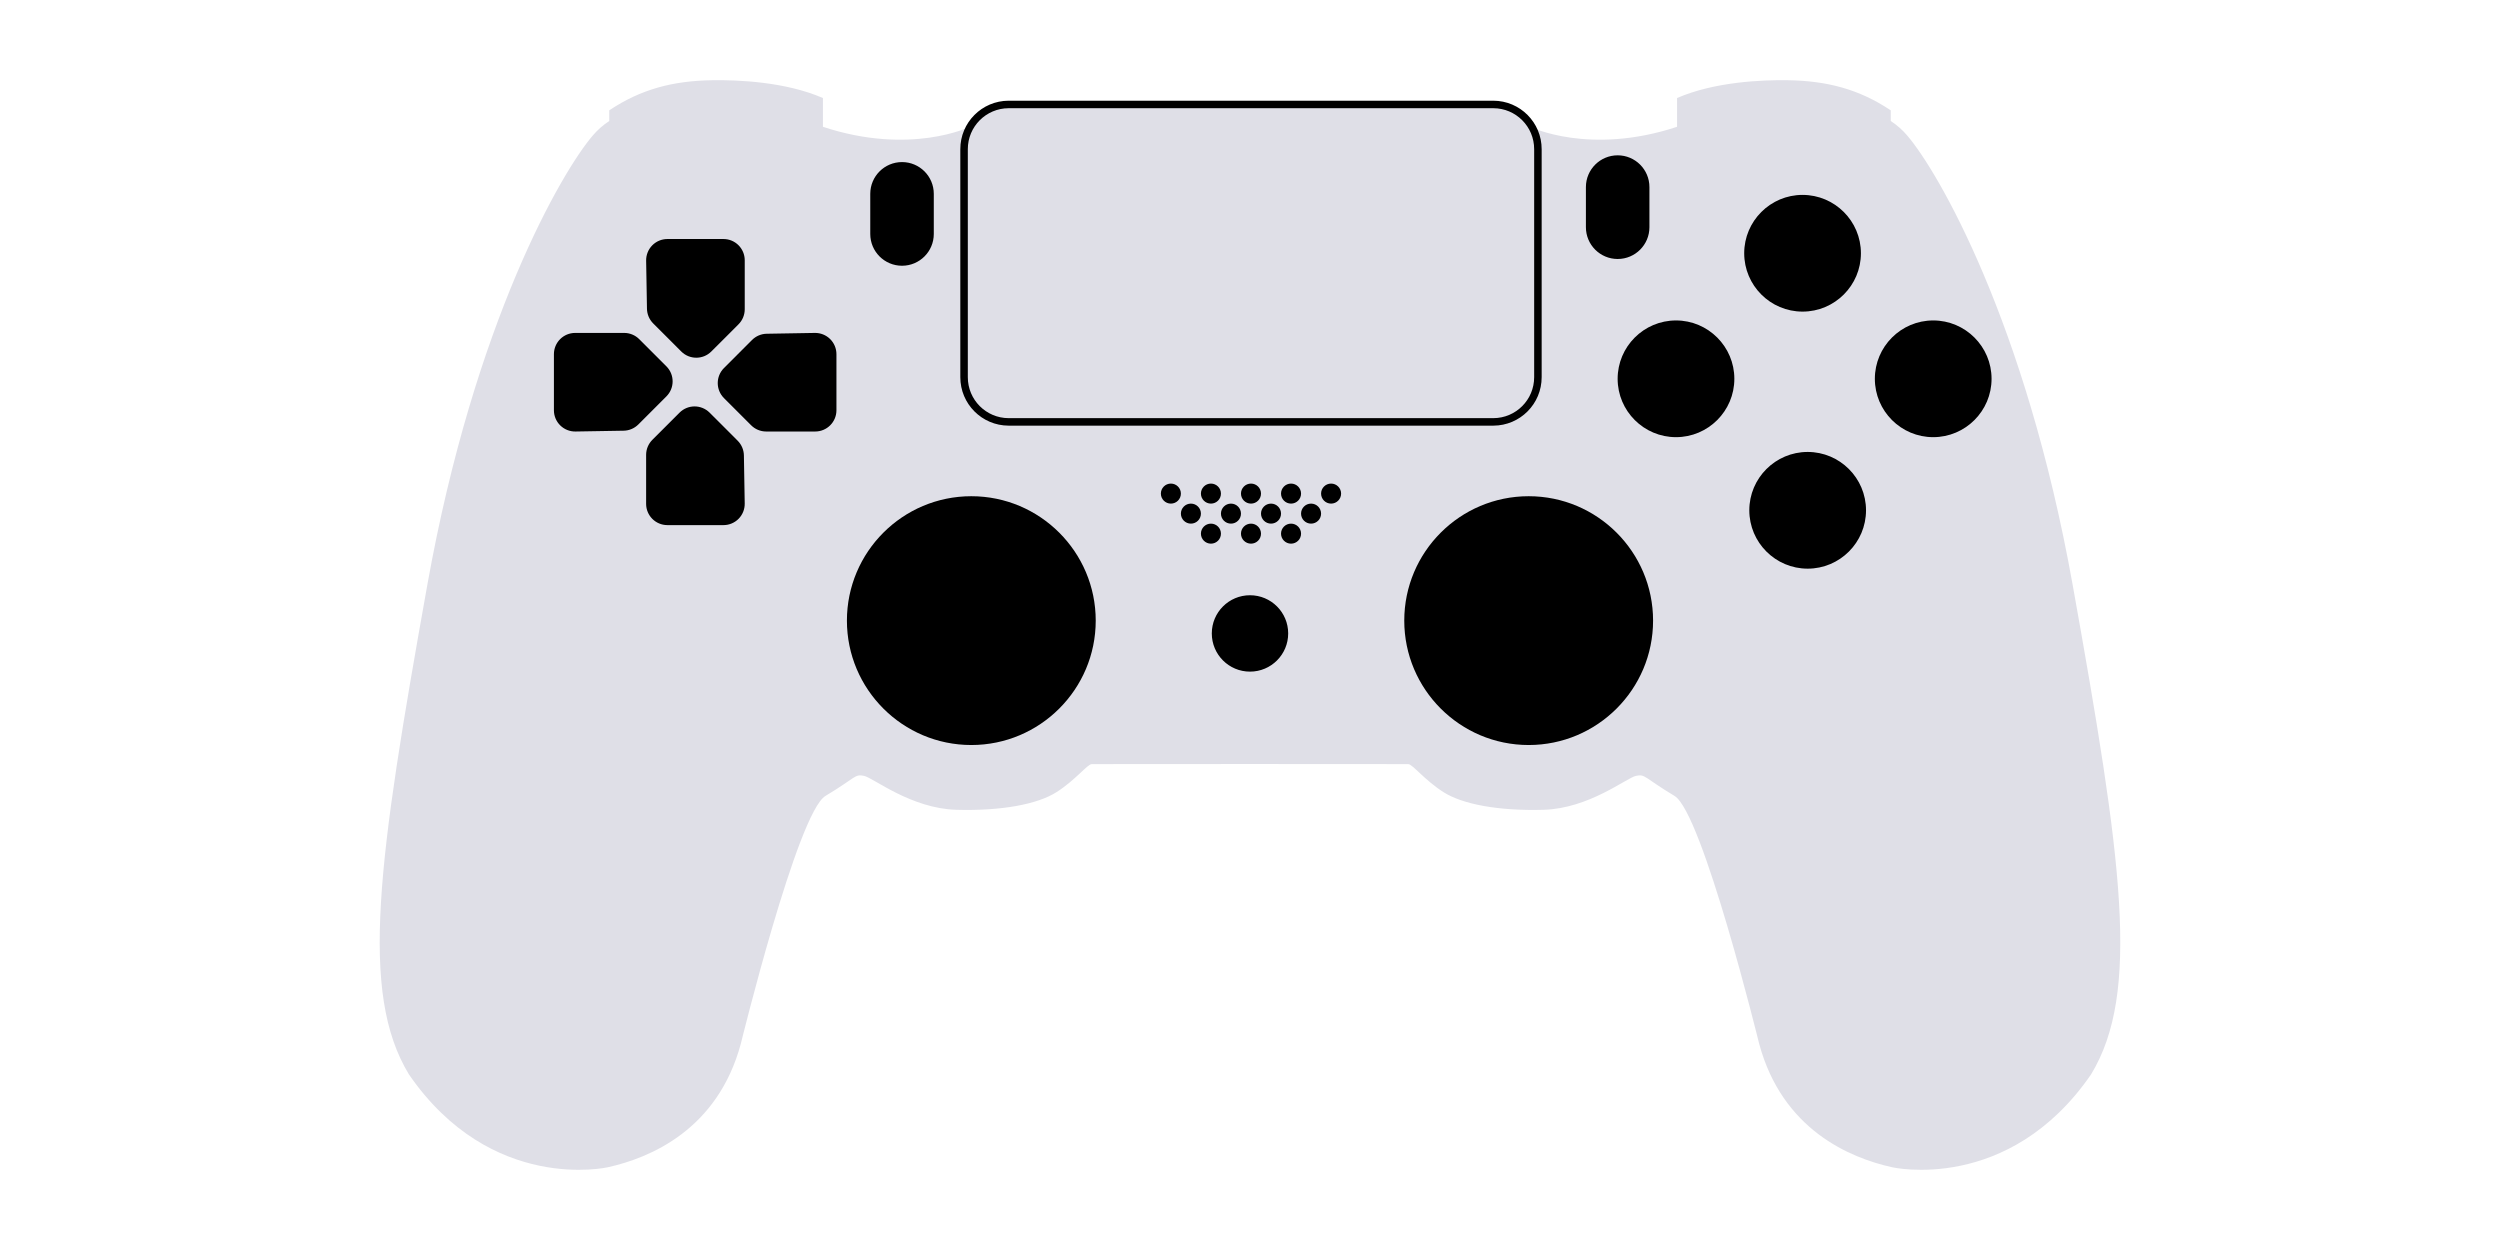
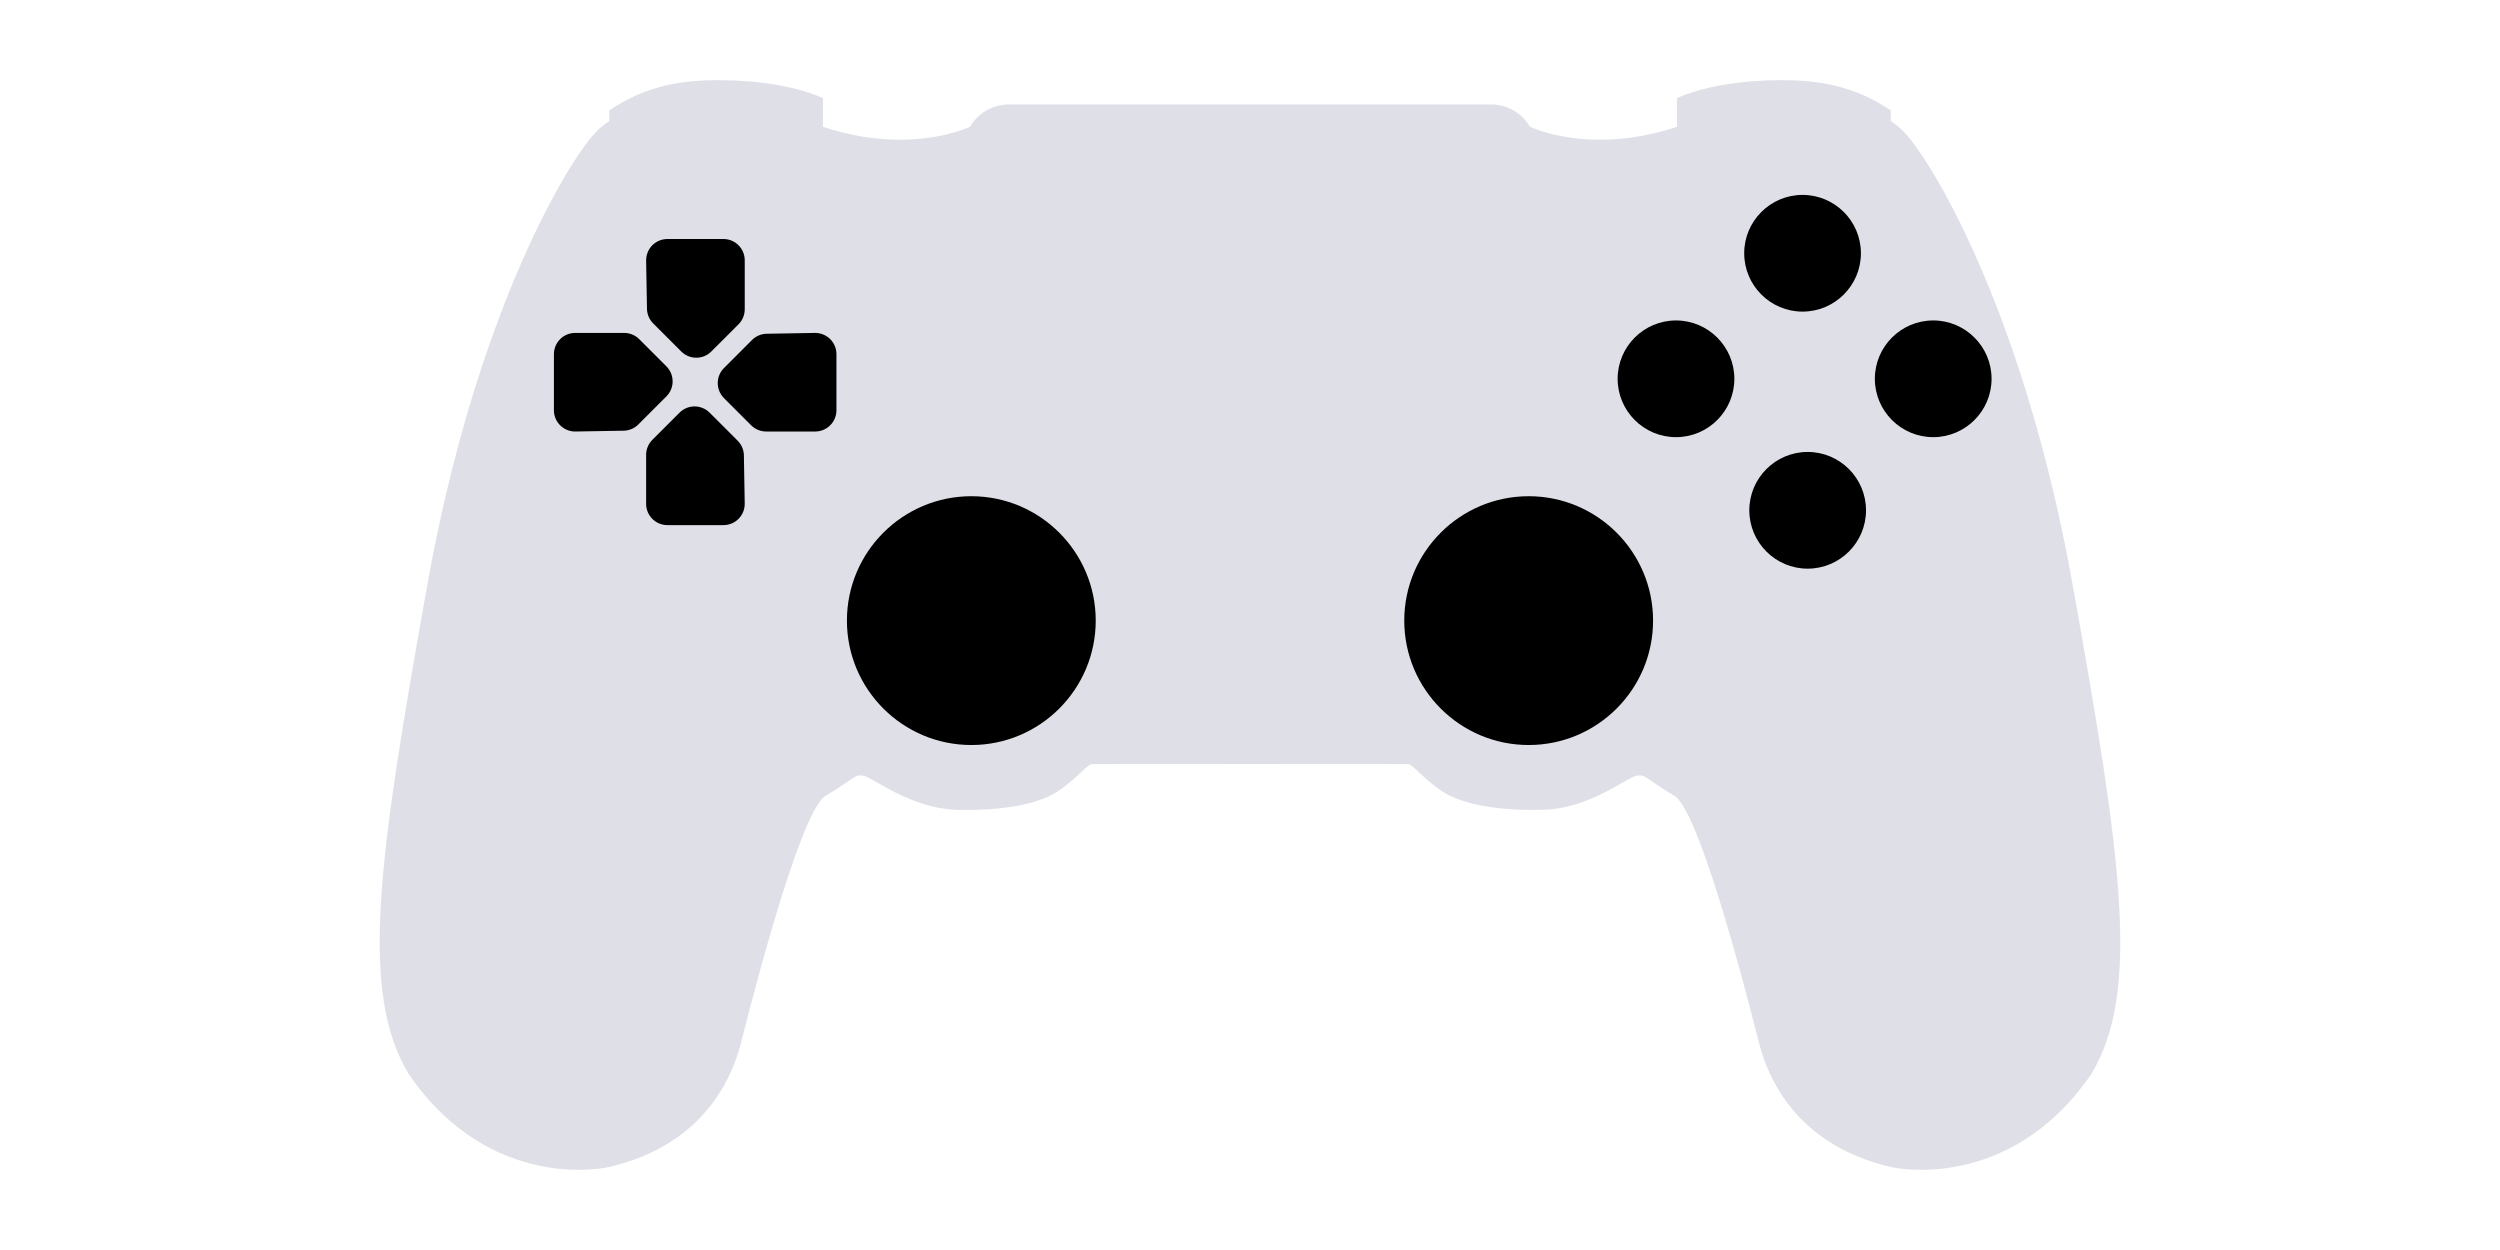
<svg xmlns="http://www.w3.org/2000/svg" xml:space="preserve" width="1000" height="500" version="1.1" id="svg21">
  <defs id="defs21" />
  <path d="M284.876 32.088c-15.748.245-28.537 3.601-41.183 12.053v4.261a30.7 30.7 0 0 0-6.625 5.854c-12.247 14.289-47.273 74.292-66.125 179.623-19.748 110.336-27.253 163.084-7.377 195.875 32.972 47.877 79.598 37.144 79.598 37.144 16.92-3.757 43.888-15.017 53.16-49.38 0 0 22.67-92.43 33.854-99.141 12.248-7.35 11.656-8.85 15.433-8.033s18.78 13.064 36.95 13.574c18.168.51 32.457-2.245 40.011-7.043s12.35-11.127 14.086-11.229c.809-.047 125.712-.057 126.68 0 1.736.102 6.532 6.431 14.086 11.229s21.842 7.553 40.011 7.043 33.173-12.757 36.95-13.574c3.777-.816 3.185.683 15.433 8.033 11.183 6.711 33.854 99.14 33.854 99.14 9.272 34.364 36.24 45.624 53.16 49.381 0 0 46.626 10.733 79.598-37.144 19.876-32.79 12.37-85.54-7.377-195.875-18.852-105.331-53.878-165.334-66.125-179.623a30.7 30.7 0 0 0-6.625-5.854v-4.261c-12.646-8.452-25.435-11.808-41.184-12.053h-.002c-9.966-.156-29.159.544-44.295 7.125V50.72c-35.14 11.613-58.738 0-58.738 0l-.049.111a17.87 17.87 0 0 0-15.488-9.047H403.449a17.87 17.87 0 0 0-15.488 9.047l-.049-.111s-23.597 11.613-58.738 0V39.213c-15.136-6.581-34.329-7.28-44.295-7.125z" style="fill:#dfdfe7;fill-opacity:1" id="path1" />
  <g fill="none" stroke="#747474" stroke-width="2" style="fill:#000;stroke:#000" id="g5">
    <path d="M266.95 96.607h22.444a7.5 7.5 0 0 1 7.5 7.5v19.613a7.5 7.5 0 0 1-2.2 5.3l-10.877 10.872a7.5 7.5 0 0 1-10.6 0l-11.237-11.235a7.5 7.5 0 0 1-2.194-5.172l-.328-19.254a7.5 7.5 0 0 1 7.493-7.624z" data-name="路径 11" style="fill:#000;fill-opacity:1;stroke:#000;stroke-opacity:1" id="path2" />
    <path d="M333.576 141.664v22.443a7.5 7.5 0 0 1-7.5 7.5h-19.61a7.5 7.5 0 0 1-5.3-2.2L290.29 158.53a7.5 7.5 0 0 1 0-10.6l11.237-11.237a7.5 7.5 0 0 1 5.17-2.194l19.26-.329a7.5 7.5 0 0 1 7.62 7.494z" data-name="路径 12" style="fill:#000;fill-opacity:1;stroke:#000;stroke-opacity:1" id="path3" />
    <path d="M222.566 164.107v-22.442a7.5 7.5 0 0 1 7.5-7.495h19.613a7.5 7.5 0 0 1 5.3 2.2l10.878 10.878a7.5 7.5 0 0 1 0 10.6l-11.237 11.236a7.5 7.5 0 0 1-5.171 2.195l-19.254.328a7.5 7.5 0 0 1-7.63-7.5z" data-name="路径 13" style="fill:#000;fill-opacity:1;stroke:#000;stroke-opacity:1" id="path4" />
    <path d="M289.394 209.046H266.95a7.5 7.5 0 0 1-7.5-7.495v-19.613a7.5 7.5 0 0 1 2.2-5.3l10.879-10.877a7.5 7.5 0 0 1 10.6 0l11.236 11.237a7.5 7.5 0 0 1 2.194 5.172l.328 19.254a7.5 7.5 0 0 1-7.494 7.622z" data-name="路径 14" style="fill:#000;fill-opacity:1;stroke:#000;stroke-opacity:1" id="path5" />
  </g>
  <path d="M721.025 77.958c-12.874 0-23.344 10.47-23.344 23.344s10.47 23.342 23.344 23.342 23.342-10.467 23.342-23.342-10.468-23.343-23.342-23.343m-50.627 50.22c-12.874 0-23.344 10.469-23.344 23.343s10.47 23.344 23.344 23.344 23.342-10.47 23.342-23.344-10.468-23.344-23.342-23.344m102.887 0c-12.875 0-23.344 10.469-23.344 23.343s10.47 23.344 23.344 23.344 23.34-10.47 23.34-23.344-10.466-23.344-23.34-23.344m-50.22 52.601c-12.873 0-23.343 10.47-23.343 23.344s10.47 23.342 23.344 23.342 23.342-10.468 23.342-23.342-10.468-23.344-23.342-23.344" style="baseline-shift:baseline;display:inline;overflow:visible;vector-effect:none;fill:#000;stop-color:#000" id="path6" />
-   <circle cx="499.996" cy="253.374" r="14.551" fill="none" stroke="#747474" stroke-width="1.455" data-name="椭圆 2218" style="fill:#000;fill-opacity:1;stroke:#000;stroke-opacity:1" id="circle6" />
-   <g fill="none" stroke="#747474" stroke-width="2" style="fill:#000;stroke:#000" id="g7">
-     <rect width="23.408" height="39.467" x="635.363" y="63.128" data-name="矩形 23" rx="11.704" style="fill:#000;fill-opacity:1;stroke:#000;stroke-opacity:1" id="rect6" />
-     <rect width="23.408" height="39.467" x="349.107" y="65.831" data-name="矩形 742" rx="11.704" style="fill:#000;fill-opacity:1;stroke:#000;stroke-opacity:1" id="rect7" />
-   </g>
-   <path fill="none" stroke="#747474" stroke-width="3" d="M403.449 41.785h193.894a17.867 17.867 0 0 1 17.822 17.91v91.155a17.867 17.867 0 0 1-17.822 17.91H403.449a17.867 17.867 0 0 1-17.822-17.91V59.696a17.867 17.867 0 0 1 17.822-17.911z" data-name="路径 3398" style="stroke:#000;stroke-opacity:1" id="path7" />
-   <g style="fill:#000" transform="translate(79.212 33.525)scale(.83682)" id="g18">
-     <circle cx="465.022" cy="195.876" r="4.786" style="font-variation-settings:normal;opacity:1;vector-effect:none;fill:#000;fill-opacity:1;fill-rule:evenodd;stroke-width:26.457;stroke-linecap:butt;stroke-linejoin:miter;stroke-miterlimit:4;stroke-dasharray:none;stroke-dashoffset:0;stroke-opacity:1;-inkscape-stroke:none;stop-color:#000;stop-opacity:1" id="circle7" />
-     <circle cx="474.595" cy="205.449" r="4.786" style="font-variation-settings:normal;opacity:1;vector-effect:none;fill:#000;fill-opacity:1;fill-rule:evenodd;stroke-width:26.457;stroke-linecap:butt;stroke-linejoin:miter;stroke-miterlimit:4;stroke-dasharray:none;stroke-dashoffset:0;stroke-opacity:1;-inkscape-stroke:none;stop-color:#000;stop-opacity:1" id="circle8" />
-     <circle cx="484.168" cy="195.876" r="4.786" style="font-variation-settings:normal;opacity:1;vector-effect:none;fill:#000;fill-opacity:1;fill-rule:evenodd;stroke-width:26.457;stroke-linecap:butt;stroke-linejoin:miter;stroke-miterlimit:4;stroke-dasharray:none;stroke-dashoffset:0;stroke-opacity:1;-inkscape-stroke:none;stop-color:#000;stop-opacity:1" id="circle9" />
-     <circle cx="493.741" cy="205.449" r="4.786" style="font-variation-settings:normal;opacity:1;vector-effect:none;fill:#000;fill-opacity:1;fill-rule:evenodd;stroke-width:26.457;stroke-linecap:butt;stroke-linejoin:miter;stroke-miterlimit:4;stroke-dasharray:none;stroke-dashoffset:0;stroke-opacity:1;-inkscape-stroke:none;stop-color:#000;stop-opacity:1" id="circle10" />
-     <circle cx="503.314" cy="195.876" r="4.786" style="font-variation-settings:normal;opacity:1;vector-effect:none;fill:#000;fill-opacity:1;fill-rule:evenodd;stroke-width:26.457;stroke-linecap:butt;stroke-linejoin:miter;stroke-miterlimit:4;stroke-dasharray:none;stroke-dashoffset:0;stroke-opacity:1;-inkscape-stroke:none;stop-color:#000;stop-opacity:1" id="circle11" />
-     <circle cx="512.887" cy="205.449" r="4.786" style="font-variation-settings:normal;opacity:1;vector-effect:none;fill:#000;fill-opacity:1;fill-rule:evenodd;stroke-width:26.457;stroke-linecap:butt;stroke-linejoin:miter;stroke-miterlimit:4;stroke-dasharray:none;stroke-dashoffset:0;stroke-opacity:1;-inkscape-stroke:none;stop-color:#000;stop-opacity:1" id="circle12" />
-     <circle cx="522.459" cy="195.876" r="4.786" style="font-variation-settings:normal;opacity:1;vector-effect:none;fill:#000;fill-opacity:1;fill-rule:evenodd;stroke-width:26.457;stroke-linecap:butt;stroke-linejoin:miter;stroke-miterlimit:4;stroke-dasharray:none;stroke-dashoffset:0;stroke-opacity:1;-inkscape-stroke:none;stop-color:#000;stop-opacity:1" id="circle13" />
-     <circle cx="532.032" cy="205.449" r="4.786" style="font-variation-settings:normal;opacity:1;vector-effect:none;fill:#000;fill-opacity:1;fill-rule:evenodd;stroke-width:26.457;stroke-linecap:butt;stroke-linejoin:miter;stroke-miterlimit:4;stroke-dasharray:none;stroke-dashoffset:0;stroke-opacity:1;-inkscape-stroke:none;stop-color:#000;stop-opacity:1" id="circle14" />
-     <circle cx="541.605" cy="195.876" r="4.786" style="font-variation-settings:normal;opacity:1;vector-effect:none;fill:#000;fill-opacity:1;fill-rule:evenodd;stroke-width:26.457;stroke-linecap:butt;stroke-linejoin:miter;stroke-miterlimit:4;stroke-dasharray:none;stroke-dashoffset:0;stroke-opacity:1;-inkscape-stroke:none;stop-color:#000;stop-opacity:1" id="circle15" />
-     <circle cx="484.168" cy="215.022" r="4.786" style="font-variation-settings:normal;opacity:1;vector-effect:none;fill:#000;fill-opacity:1;fill-rule:evenodd;stroke-width:26.457;stroke-linecap:butt;stroke-linejoin:miter;stroke-miterlimit:4;stroke-dasharray:none;stroke-dashoffset:0;stroke-opacity:1;-inkscape-stroke:none;stop-color:#000;stop-opacity:1" id="circle16" />
-     <circle cx="503.314" cy="215.022" r="4.786" style="font-variation-settings:normal;opacity:1;vector-effect:none;fill:#000;fill-opacity:1;fill-rule:evenodd;stroke-width:26.457;stroke-linecap:butt;stroke-linejoin:miter;stroke-miterlimit:4;stroke-dasharray:none;stroke-dashoffset:0;stroke-opacity:1;-inkscape-stroke:none;stop-color:#000;stop-opacity:1" id="circle17" />
-     <circle cx="522.459" cy="215.022" r="4.786" style="font-variation-settings:normal;opacity:1;vector-effect:none;fill:#000;fill-opacity:1;fill-rule:evenodd;stroke-width:26.457;stroke-linecap:butt;stroke-linejoin:miter;stroke-miterlimit:4;stroke-dasharray:none;stroke-dashoffset:0;stroke-opacity:1;-inkscape-stroke:none;stop-color:#000;stop-opacity:1" id="circle18" />
-   </g>
  <g style="fill:#000;fill-opacity:1" id="g19">
    <path d="M 548.621,408 C 524.001,408 504,428 504,452.621 c 0,24.621 20,44.621 44.621,44.621 24.621,0 44.621,-20 44.621,-44.62 0,-24.622 -20,-44.622 -44.62,-44.622" style="baseline-shift:baseline;display:inline;overflow:visible;opacity:1;vector-effect:none;fill:#000000;fill-opacity:1;stop-color:#000000;stop-opacity:1" transform="matrix(1.11521,0,0,1.11521,-0.36,-256.52)" id="path19" />
  </g>
  <g style="fill:#000;fill-opacity:1" id="g21">
    <path d="M 548.621,408 C 524.001,408 504,428 504,452.621 c 0,24.621 20,44.621 44.621,44.621 24.621,0 44.621,-20 44.621,-44.62 0,-24.622 -20,-44.622 -44.62,-44.622" style="baseline-shift:baseline;display:inline;overflow:visible;opacity:1;vector-effect:none;fill:#000000;fill-opacity:1;stop-color:#000000;stop-opacity:1" transform="matrix(-1.11521,0,0,1.11521,1000.355,-256.52)" id="path21" />
  </g>
</svg>
